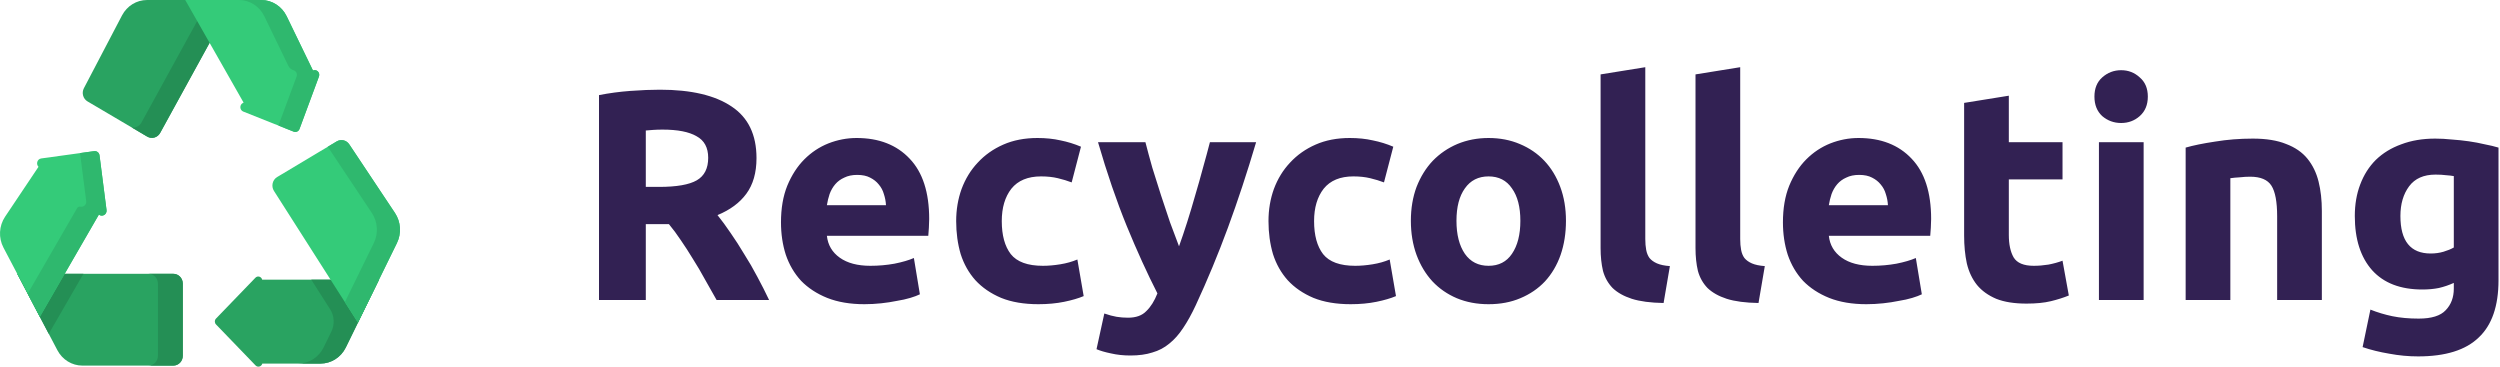
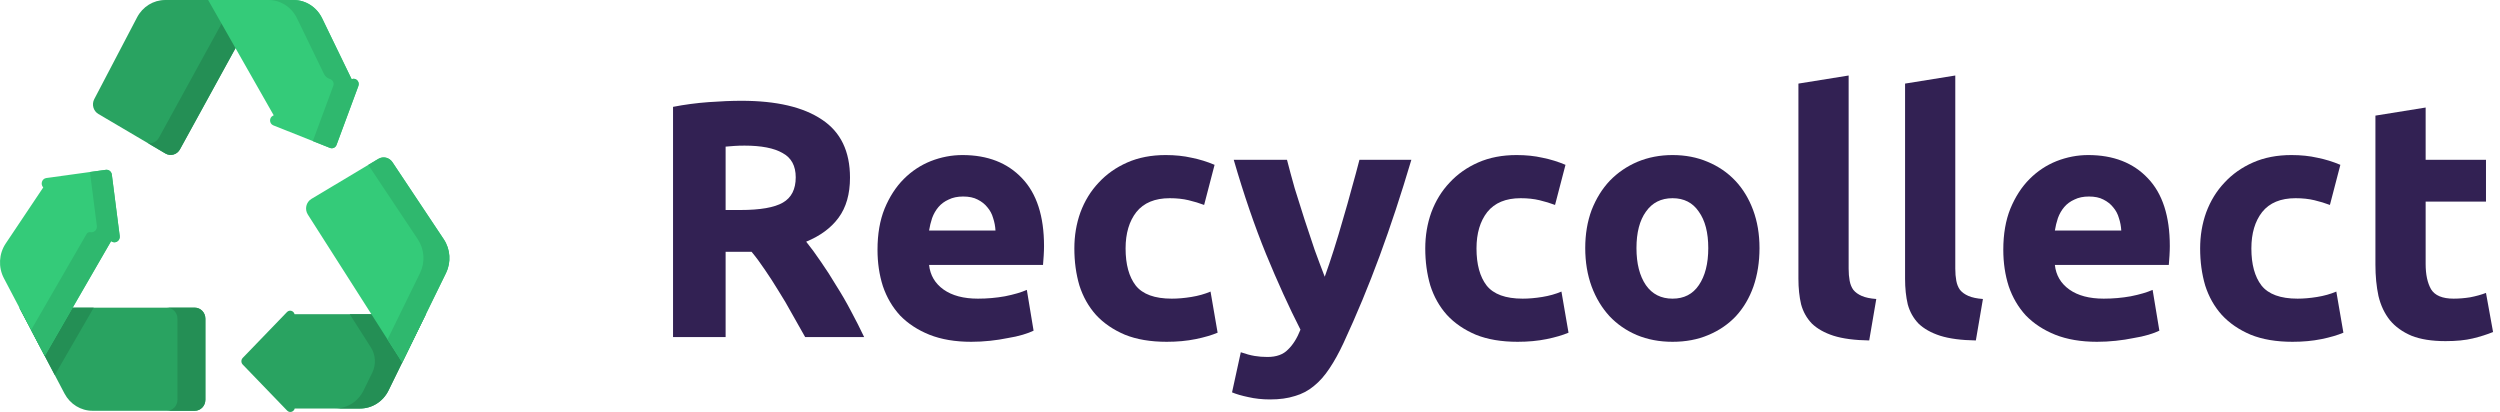
- <svg xmlns="http://www.w3.org/2000/svg" width="300" height="44" viewBox="0 0 300 44" fill="none">
-   <path d="M79.188 10.764C82.932 10.764 85.8 11.436 87.792 12.78C89.784 14.1 90.78 16.164 90.78 18.972C90.78 20.724 90.372 22.152 89.556 23.256C88.764 24.336 87.612 25.188 86.1 25.812C86.604 26.436 87.132 27.156 87.684 27.972C88.236 28.764 88.776 29.604 89.304 30.492C89.856 31.356 90.384 32.268 90.888 33.228C91.392 34.164 91.86 35.088 92.292 36H85.992C85.536 35.184 85.068 34.356 84.588 33.516C84.132 32.676 83.652 31.86 83.148 31.068C82.668 30.276 82.188 29.532 81.708 28.836C81.228 28.116 80.748 27.468 80.268 26.892H77.496V36H71.88V11.412C73.104 11.172 74.364 11.004 75.66 10.908C76.98 10.812 78.156 10.764 79.188 10.764ZM79.512 15.552C79.104 15.552 78.732 15.564 78.396 15.588C78.084 15.612 77.784 15.636 77.496 15.66V22.428H79.08C81.192 22.428 82.704 22.164 83.616 21.636C84.528 21.108 84.984 20.208 84.984 18.936C84.984 17.712 84.516 16.848 83.58 16.344C82.668 15.816 81.312 15.552 79.512 15.552ZM93.718 26.676C93.718 24.996 93.97 23.532 94.474 22.284C95.002 21.012 95.686 19.956 96.526 19.116C97.366 18.276 98.326 17.64 99.406 17.208C100.51 16.776 101.638 16.56 102.79 16.56C105.478 16.56 107.602 17.388 109.162 19.044C110.722 20.676 111.502 23.088 111.502 26.28C111.502 26.592 111.49 26.94 111.466 27.324C111.442 27.684 111.418 28.008 111.394 28.296H99.226C99.346 29.4 99.862 30.276 100.774 30.924C101.686 31.572 102.91 31.896 104.446 31.896C105.43 31.896 106.39 31.812 107.326 31.644C108.286 31.452 109.066 31.224 109.666 30.96L110.386 35.316C110.098 35.46 109.714 35.604 109.234 35.748C108.754 35.892 108.214 36.012 107.614 36.108C107.038 36.228 106.414 36.324 105.742 36.396C105.07 36.468 104.398 36.504 103.726 36.504C102.022 36.504 100.534 36.252 99.262 35.748C98.014 35.244 96.97 34.56 96.13 33.696C95.314 32.808 94.702 31.764 94.294 30.564C93.91 29.364 93.718 28.068 93.718 26.676ZM106.318 24.624C106.294 24.168 106.21 23.724 106.066 23.292C105.946 22.86 105.742 22.476 105.454 22.14C105.19 21.804 104.842 21.528 104.41 21.312C104.002 21.096 103.486 20.988 102.862 20.988C102.262 20.988 101.746 21.096 101.314 21.312C100.882 21.504 100.522 21.768 100.234 22.104C99.946 22.44 99.718 22.836 99.55 23.292C99.406 23.724 99.298 24.168 99.226 24.624H106.318ZM114.741 26.532C114.741 25.164 114.957 23.88 115.389 22.68C115.845 21.456 116.493 20.4 117.333 19.512C118.173 18.6 119.193 17.88 120.393 17.352C121.593 16.824 122.961 16.56 124.497 16.56C125.505 16.56 126.429 16.656 127.269 16.848C128.109 17.016 128.925 17.268 129.717 17.604L128.601 21.888C128.097 21.696 127.545 21.528 126.945 21.384C126.345 21.24 125.673 21.168 124.929 21.168C123.345 21.168 122.157 21.66 121.365 22.644C120.597 23.628 120.213 24.924 120.213 26.532C120.213 28.236 120.573 29.556 121.293 30.492C122.037 31.428 123.321 31.896 125.145 31.896C125.793 31.896 126.489 31.836 127.233 31.716C127.977 31.596 128.661 31.404 129.285 31.14L130.041 35.532C129.417 35.796 128.637 36.024 127.701 36.216C126.765 36.408 125.733 36.504 124.605 36.504C122.877 36.504 121.389 36.252 120.141 35.748C118.893 35.22 117.861 34.512 117.045 33.624C116.253 32.736 115.665 31.692 115.281 30.492C114.921 29.268 114.741 27.948 114.741 26.532ZM150.734 17.064C149.654 20.712 148.526 24.132 147.35 27.324C146.174 30.516 144.89 33.612 143.498 36.612C142.994 37.692 142.49 38.604 141.986 39.348C141.482 40.116 140.93 40.74 140.33 41.22C139.73 41.724 139.046 42.084 138.278 42.3C137.534 42.54 136.658 42.66 135.65 42.66C134.81 42.66 134.03 42.576 133.31 42.408C132.614 42.264 132.038 42.096 131.582 41.904L132.518 37.62C133.07 37.812 133.562 37.944 133.994 38.016C134.426 38.088 134.882 38.124 135.362 38.124C136.322 38.124 137.054 37.86 137.558 37.332C138.086 36.828 138.53 36.12 138.89 35.208C137.666 32.808 136.442 30.12 135.218 27.144C133.994 24.144 132.842 20.784 131.762 17.064H137.45C137.69 18 137.966 19.02 138.278 20.124C138.614 21.204 138.962 22.308 139.322 23.436C139.682 24.54 140.042 25.62 140.402 26.676C140.786 27.732 141.146 28.692 141.482 29.556C141.794 28.692 142.118 27.732 142.454 26.676C142.79 25.62 143.114 24.54 143.426 23.436C143.762 22.308 144.074 21.204 144.362 20.124C144.674 19.02 144.95 18 145.19 17.064H150.734ZM152.218 26.532C152.218 25.164 152.434 23.88 152.866 22.68C153.322 21.456 153.97 20.4 154.81 19.512C155.65 18.6 156.67 17.88 157.87 17.352C159.07 16.824 160.438 16.56 161.974 16.56C162.982 16.56 163.906 16.656 164.746 16.848C165.586 17.016 166.402 17.268 167.194 17.604L166.078 21.888C165.574 21.696 165.022 21.528 164.422 21.384C163.822 21.24 163.15 21.168 162.406 21.168C160.822 21.168 159.634 21.66 158.842 22.644C158.074 23.628 157.69 24.924 157.69 26.532C157.69 28.236 158.05 29.556 158.77 30.492C159.514 31.428 160.798 31.896 162.622 31.896C163.27 31.896 163.966 31.836 164.71 31.716C165.454 31.596 166.138 31.404 166.762 31.14L167.518 35.532C166.894 35.796 166.114 36.024 165.178 36.216C164.242 36.408 163.21 36.504 162.082 36.504C160.354 36.504 158.866 36.252 157.618 35.748C156.37 35.22 155.338 34.512 154.522 33.624C153.73 32.736 153.142 31.692 152.758 30.492C152.398 29.268 152.218 27.948 152.218 26.532ZM187.916 26.496C187.916 27.984 187.7 29.352 187.268 30.6C186.836 31.824 186.212 32.88 185.396 33.768C184.58 34.632 183.596 35.304 182.444 35.784C181.316 36.264 180.044 36.504 178.628 36.504C177.236 36.504 175.964 36.264 174.812 35.784C173.684 35.304 172.712 34.632 171.896 33.768C171.08 32.88 170.444 31.824 169.988 30.6C169.532 29.352 169.304 27.984 169.304 26.496C169.304 25.008 169.532 23.652 169.988 22.428C170.468 21.204 171.116 20.16 171.932 19.296C172.772 18.432 173.756 17.76 174.884 17.28C176.036 16.8 177.284 16.56 178.628 16.56C179.996 16.56 181.244 16.8 182.372 17.28C183.524 17.76 184.508 18.432 185.324 19.296C186.14 20.16 186.776 21.204 187.232 22.428C187.688 23.652 187.916 25.008 187.916 26.496ZM182.444 26.496C182.444 24.84 182.108 23.544 181.436 22.608C180.788 21.648 179.852 21.168 178.628 21.168C177.404 21.168 176.456 21.648 175.784 22.608C175.112 23.544 174.776 24.84 174.776 26.496C174.776 28.152 175.112 29.472 175.784 30.456C176.456 31.416 177.404 31.896 178.628 31.896C179.852 31.896 180.788 31.416 181.436 30.456C182.108 29.472 182.444 28.152 182.444 26.496ZM199.631 36.36C198.071 36.336 196.799 36.168 195.815 35.856C194.855 35.544 194.087 35.112 193.511 34.56C192.959 33.984 192.575 33.3 192.359 32.508C192.167 31.692 192.071 30.78 192.071 29.772V8.928L197.435 8.064V28.692C197.435 29.172 197.471 29.604 197.543 29.988C197.615 30.372 197.747 30.696 197.939 30.96C198.155 31.224 198.455 31.44 198.839 31.608C199.223 31.776 199.739 31.884 200.387 31.932L199.631 36.36ZM211.021 36.36C209.461 36.336 208.189 36.168 207.205 35.856C206.245 35.544 205.477 35.112 204.901 34.56C204.349 33.984 203.965 33.3 203.749 32.508C203.557 31.692 203.461 30.78 203.461 29.772V8.928L208.825 8.064V28.692C208.825 29.172 208.861 29.604 208.933 29.988C209.005 30.372 209.137 30.696 209.329 30.96C209.545 31.224 209.845 31.44 210.229 31.608C210.613 31.776 211.129 31.884 211.777 31.932L211.021 36.36ZM213.952 26.676C213.952 24.996 214.204 23.532 214.708 22.284C215.236 21.012 215.92 19.956 216.76 19.116C217.6 18.276 218.56 17.64 219.64 17.208C220.744 16.776 221.872 16.56 223.024 16.56C225.712 16.56 227.836 17.388 229.396 19.044C230.956 20.676 231.736 23.088 231.736 26.28C231.736 26.592 231.724 26.94 231.7 27.324C231.676 27.684 231.652 28.008 231.628 28.296H219.46C219.58 29.4 220.096 30.276 221.008 30.924C221.92 31.572 223.144 31.896 224.68 31.896C225.664 31.896 226.624 31.812 227.56 31.644C228.52 31.452 229.3 31.224 229.9 30.96L230.62 35.316C230.332 35.46 229.948 35.604 229.468 35.748C228.988 35.892 228.448 36.012 227.848 36.108C227.272 36.228 226.648 36.324 225.976 36.396C225.304 36.468 224.632 36.504 223.96 36.504C222.256 36.504 220.768 36.252 219.496 35.748C218.248 35.244 217.204 34.56 216.364 33.696C215.548 32.808 214.936 31.764 214.528 30.564C214.144 29.364 213.952 28.068 213.952 26.676ZM226.552 24.624C226.528 24.168 226.444 23.724 226.3 23.292C226.18 22.86 225.976 22.476 225.688 22.14C225.424 21.804 225.076 21.528 224.644 21.312C224.236 21.096 223.72 20.988 223.096 20.988C222.496 20.988 221.98 21.096 221.548 21.312C221.116 21.504 220.756 21.768 220.468 22.104C220.18 22.44 219.952 22.836 219.784 23.292C219.64 23.724 219.532 24.168 219.46 24.624H226.552ZM235.695 12.348L241.059 11.484V17.064H247.503V21.528H241.059V28.188C241.059 29.316 241.251 30.216 241.635 30.888C242.043 31.56 242.847 31.896 244.047 31.896C244.623 31.896 245.211 31.848 245.811 31.752C246.435 31.632 246.999 31.476 247.503 31.284L248.259 35.46C247.611 35.724 246.891 35.952 246.099 36.144C245.307 36.336 244.335 36.432 243.183 36.432C241.719 36.432 240.507 36.24 239.547 35.856C238.587 35.448 237.819 34.896 237.243 34.2C236.667 33.48 236.259 32.616 236.019 31.608C235.803 30.6 235.695 29.484 235.695 28.26V12.348ZM257.236 36H251.872V17.064H257.236V36ZM257.74 11.592C257.74 12.576 257.416 13.356 256.768 13.932C256.144 14.484 255.4 14.76 254.536 14.76C253.672 14.76 252.916 14.484 252.268 13.932C251.644 13.356 251.332 12.576 251.332 11.592C251.332 10.608 251.644 9.84 252.268 9.288C252.916 8.712 253.672 8.424 254.536 8.424C255.4 8.424 256.144 8.712 256.768 9.288C257.416 9.84 257.74 10.608 257.74 11.592ZM262.278 17.712C263.19 17.448 264.366 17.208 265.806 16.992C267.246 16.752 268.758 16.632 270.342 16.632C271.95 16.632 273.282 16.848 274.338 17.28C275.418 17.688 276.27 18.276 276.894 19.044C277.518 19.812 277.962 20.724 278.226 21.78C278.49 22.836 278.622 24.012 278.622 25.308V36H273.258V25.956C273.258 24.228 273.03 23.004 272.574 22.284C272.118 21.564 271.266 21.204 270.018 21.204C269.634 21.204 269.226 21.228 268.794 21.276C268.362 21.3 267.978 21.336 267.642 21.384V36H262.278V17.712ZM288.049 25.92C288.049 28.92 289.261 30.42 291.685 30.42C292.237 30.42 292.753 30.348 293.233 30.204C293.713 30.06 294.121 29.892 294.457 29.7V21.132C294.193 21.084 293.881 21.048 293.521 21.024C293.161 20.976 292.741 20.952 292.261 20.952C290.845 20.952 289.789 21.42 289.093 22.356C288.397 23.292 288.049 24.48 288.049 25.92ZM299.821 33.624C299.821 36.72 299.029 39.012 297.445 40.5C295.885 42.012 293.461 42.768 290.173 42.768C289.021 42.768 287.869 42.66 286.717 42.444C285.565 42.252 284.497 41.988 283.513 41.652L284.449 37.152C285.289 37.488 286.165 37.752 287.077 37.944C288.013 38.136 289.069 38.232 290.245 38.232C291.781 38.232 292.861 37.896 293.485 37.224C294.133 36.552 294.457 35.688 294.457 34.632V33.948C293.881 34.212 293.281 34.416 292.657 34.56C292.057 34.68 291.397 34.74 290.677 34.74C288.061 34.74 286.057 33.972 284.665 32.436C283.273 30.876 282.577 28.704 282.577 25.92C282.577 24.528 282.793 23.268 283.225 22.14C283.657 20.988 284.281 20.004 285.097 19.188C285.937 18.372 286.957 17.748 288.157 17.316C289.357 16.86 290.713 16.632 292.225 16.632C292.873 16.632 293.533 16.668 294.205 16.74C294.901 16.788 295.585 16.86 296.257 16.956C296.929 17.052 297.565 17.172 298.165 17.316C298.789 17.436 299.341 17.568 299.821 17.712V33.624Z" fill="#322153" />
+ <svg xmlns="http://www.w3.org/2000/svg" width="267" height="44" viewBox="0 0 267 44" fill="none">
+   <path d="M79.188 10.764C82.932 10.764 85.8 11.436 87.792 12.78C89.784 14.1 90.78 16.164 90.78 18.972C90.78 20.724 90.372 22.152 89.556 23.256C88.764 24.336 87.612 25.188 86.1 25.812C86.604 26.436 87.132 27.156 87.684 27.972C88.236 28.764 88.776 29.604 89.304 30.492C89.856 31.356 90.384 32.268 90.888 33.228C91.392 34.164 91.86 35.088 92.292 36H85.992C85.536 35.184 85.068 34.356 84.588 33.516C84.132 32.676 83.652 31.86 83.148 31.068C82.668 30.276 82.188 29.532 81.708 28.836C81.228 28.116 80.748 27.468 80.268 26.892H77.496V36H71.88V11.412C73.104 11.172 74.364 11.004 75.66 10.908C76.98 10.812 78.156 10.764 79.188 10.764ZM79.512 15.552C79.104 15.552 78.732 15.564 78.396 15.588C78.084 15.612 77.784 15.636 77.496 15.66V22.428H79.08C81.192 22.428 82.704 22.164 83.616 21.636C84.528 21.108 84.984 20.208 84.984 18.936C84.984 17.712 84.516 16.848 83.58 16.344C82.668 15.816 81.312 15.552 79.512 15.552Z" fill="#322153" />
+   <path d="M93.718 26.676C93.718 24.996 93.969 23.532 94.474 22.284C95.001 21.012 95.686 19.956 96.525 19.116C97.365 18.276 98.326 17.64 99.406 17.208C100.51 16.776 101.638 16.56 102.79 16.56C105.478 16.56 107.602 17.388 109.162 19.044C110.722 20.676 111.502 23.088 111.502 26.28C111.502 26.592 111.49 26.94 111.466 27.324C111.442 27.684 111.418 28.008 111.394 28.296H99.225C99.346 29.4 99.862 30.276 100.774 30.924C101.686 31.572 102.91 31.896 104.446 31.896C105.43 31.896 106.39 31.812 107.326 31.644C108.286 31.452 109.066 31.224 109.666 30.96L110.386 35.316C110.098 35.46 109.714 35.604 109.234 35.748C108.754 35.892 108.214 36.012 107.614 36.108C107.038 36.228 106.414 36.324 105.742 36.396C105.07 36.468 104.398 36.504 103.726 36.504C102.022 36.504 100.534 36.252 99.261 35.748C98.013 35.244 96.969 34.56 96.129 33.696C95.314 32.808 94.701 31.764 94.293 30.564C93.909 29.364 93.718 28.068 93.718 26.676ZM106.318 24.624C106.294 24.168 106.21 23.724 106.066 23.292C105.946 22.86 105.742 22.476 105.454 22.14C105.19 21.804 104.842 21.528 104.41 21.312C104.002 21.096 103.486 20.988 102.862 20.988C102.262 20.988 101.746 21.096 101.314 21.312C100.882 21.504 100.522 21.768 100.234 22.104C99.945 22.44 99.718 22.836 99.549 23.292C99.406 23.724 99.297 24.168 99.225 24.624H106.318Z" fill="#322153" />
+   <path d="M114.741 26.532C114.741 25.164 114.957 23.88 115.389 22.68C115.845 21.456 116.493 20.4 117.333 19.512C118.173 18.6 119.193 17.88 120.393 17.352C121.593 16.824 122.961 16.56 124.497 16.56C125.505 16.56 126.429 16.656 127.269 16.848C128.109 17.016 128.925 17.268 129.717 17.604L128.601 21.888C128.097 21.696 127.545 21.528 126.945 21.384C126.345 21.24 125.673 21.168 124.929 21.168C123.345 21.168 122.157 21.66 121.365 22.644C120.597 23.628 120.213 24.924 120.213 26.532C120.213 28.236 120.573 29.556 121.293 30.492C122.037 31.428 123.321 31.896 125.145 31.896C125.793 31.896 126.489 31.836 127.233 31.716C127.977 31.596 128.661 31.404 129.285 31.14L130.041 35.532C129.417 35.796 128.637 36.024 127.701 36.216C126.765 36.408 125.733 36.504 124.605 36.504C122.877 36.504 121.389 36.252 120.141 35.748C118.893 35.22 117.861 34.512 117.045 33.624C116.253 32.736 115.665 31.692 115.281 30.492C114.921 29.268 114.741 27.948 114.741 26.532Z" fill="#322153" />
+   <path d="M150.734 17.064C149.654 20.712 148.526 24.132 147.35 27.324C146.174 30.516 144.89 33.612 143.498 36.612C142.994 37.692 142.49 38.604 141.986 39.348C141.482 40.116 140.93 40.74 140.33 41.22C139.73 41.724 139.046 42.084 138.278 42.3C137.534 42.54 136.658 42.66 135.65 42.66C134.81 42.66 134.03 42.576 133.31 42.408C132.614 42.264 132.038 42.096 131.582 41.904L132.518 37.62C133.07 37.812 133.562 37.944 133.994 38.016C134.426 38.088 134.882 38.124 135.362 38.124C136.322 38.124 137.054 37.86 137.558 37.332C138.086 36.828 138.53 36.12 138.89 35.208C137.666 32.808 136.442 30.12 135.218 27.144C133.994 24.144 132.842 20.784 131.762 17.064H137.45C137.69 18 137.966 19.02 138.278 20.124C138.614 21.204 138.962 22.308 139.322 23.436C139.682 24.54 140.042 25.62 140.402 26.676C140.786 27.732 141.146 28.692 141.482 29.556C141.794 28.692 142.118 27.732 142.454 26.676C142.79 25.62 143.114 24.54 143.426 23.436C143.762 22.308 144.074 21.204 144.362 20.124C144.674 19.02 144.95 18 145.19 17.064H150.734Z" fill="#322153" />
+   <path d="M152.218 26.532C152.218 25.164 152.434 23.88 152.866 22.68C153.322 21.456 153.97 20.4 154.81 19.512C155.65 18.6 156.67 17.88 157.87 17.352C159.07 16.824 160.438 16.56 161.974 16.56C162.982 16.56 163.906 16.656 164.746 16.848C165.586 17.016 166.402 17.268 167.194 17.604L166.078 21.888C165.574 21.696 165.022 21.528 164.422 21.384C163.822 21.24 163.15 21.168 162.406 21.168C160.822 21.168 159.634 21.66 158.842 22.644C158.074 23.628 157.69 24.924 157.69 26.532C157.69 28.236 158.05 29.556 158.77 30.492C159.514 31.428 160.798 31.896 162.622 31.896C163.27 31.896 163.966 31.836 164.71 31.716C165.454 31.596 166.138 31.404 166.762 31.14L167.518 35.532C166.894 35.796 166.114 36.024 165.178 36.216C164.242 36.408 163.21 36.504 162.082 36.504C160.354 36.504 158.866 36.252 157.618 35.748C156.37 35.22 155.338 34.512 154.522 33.624C153.73 32.736 153.142 31.692 152.758 30.492C152.398 29.268 152.218 27.948 152.218 26.532Z" fill="#322153" />
+   <path d="M187.915 26.496C187.915 27.984 187.699 29.352 187.267 30.6C186.835 31.824 186.211 32.88 185.395 33.768C184.579 34.632 183.595 35.304 182.443 35.784C181.315 36.264 180.043 36.504 178.627 36.504C177.235 36.504 175.963 36.264 174.811 35.784C173.683 35.304 172.711 34.632 171.895 33.768C171.079 32.88 170.443 31.824 169.987 30.6C169.531 29.352 169.303 27.984 169.303 26.496C169.303 25.008 169.531 23.652 169.987 22.428C170.467 21.204 171.115 20.16 171.931 19.296C172.771 18.432 173.755 17.76 174.883 17.28C176.035 16.8 177.283 16.56 178.627 16.56C179.995 16.56 181.243 16.8 182.371 17.28C183.523 17.76 184.507 18.432 185.323 19.296C186.139 20.16 186.775 21.204 187.231 22.428C187.687 23.652 187.915 25.008 187.915 26.496ZM182.443 26.496C182.443 24.84 182.107 23.544 181.435 22.608C180.787 21.648 179.851 21.168 178.627 21.168C177.403 21.168 176.455 21.648 175.783 22.608C175.111 23.544 174.775 24.84 174.775 26.496C174.775 28.152 175.111 29.472 175.783 30.456C176.455 31.416 177.403 31.896 178.627 31.896C179.851 31.896 180.787 31.416 181.435 30.456C182.107 29.472 182.443 28.152 182.443 26.496Z" fill="#322153" />
+   <path d="M199.631 36.36C198.071 36.336 196.799 36.168 195.815 35.856C194.855 35.544 194.087 35.112 193.511 34.56C192.959 33.984 192.575 33.3 192.359 32.508C192.167 31.692 192.071 30.78 192.071 29.772V8.928L197.435 8.064V28.692C197.435 29.172 197.471 29.604 197.543 29.988C197.615 30.372 197.747 30.696 197.939 30.96C198.155 31.224 198.455 31.44 198.839 31.608C199.223 31.776 199.739 31.884 200.387 31.932L199.631 36.36Z" fill="#322153" />
+   <path d="M211.021 36.36C209.461 36.336 208.189 36.168 207.205 35.856C206.245 35.544 205.477 35.112 204.901 34.56C204.349 33.984 203.965 33.3 203.749 32.508C203.557 31.692 203.461 30.78 203.461 29.772V8.928L208.825 8.064V28.692C208.825 29.172 208.861 29.604 208.933 29.988C209.005 30.372 209.137 30.696 209.329 30.96C209.545 31.224 209.845 31.44 210.229 31.608C210.613 31.776 211.129 31.884 211.777 31.932L211.021 36.36Z" fill="#322153" />
+   <path d="M213.952 26.676C213.952 24.996 214.204 23.532 214.708 22.284C215.236 21.012 215.92 19.956 216.76 19.116C217.6 18.276 218.56 17.64 219.64 17.208C220.744 16.776 221.872 16.56 223.024 16.56C225.712 16.56 227.836 17.388 229.396 19.044C230.956 20.676 231.736 23.088 231.736 26.28C231.736 26.592 231.724 26.94 231.7 27.324C231.676 27.684 231.652 28.008 231.628 28.296H219.46C219.58 29.4 220.096 30.276 221.008 30.924C221.92 31.572 223.144 31.896 224.68 31.896C225.664 31.896 226.624 31.812 227.56 31.644C228.52 31.452 229.3 31.224 229.9 30.96L230.62 35.316C230.332 35.46 229.948 35.604 229.468 35.748C228.988 35.892 228.448 36.012 227.848 36.108C227.272 36.228 226.648 36.324 225.976 36.396C225.304 36.468 224.632 36.504 223.96 36.504C222.256 36.504 220.768 36.252 219.496 35.748C218.248 35.244 217.204 34.56 216.364 33.696C215.548 32.808 214.936 31.764 214.528 30.564C214.144 29.364 213.952 28.068 213.952 26.676ZM226.552 24.624C226.528 24.168 226.444 23.724 226.3 23.292C226.18 22.86 225.976 22.476 225.688 22.14C225.424 21.804 225.076 21.528 224.644 21.312C224.236 21.096 223.72 20.988 223.096 20.988C222.496 20.988 221.98 21.096 221.548 21.312C221.116 21.504 220.756 21.768 220.468 22.104C220.18 22.44 219.952 22.836 219.784 23.292C219.64 23.724 219.532 24.168 219.46 24.624H226.552Z" fill="#322153" />
+   <path d="M234.975 26.532C234.975 25.164 235.191 23.88 235.623 22.68C236.079 21.456 236.727 20.4 237.567 19.512C238.407 18.6 239.427 17.88 240.627 17.352C241.827 16.824 243.195 16.56 244.731 16.56C245.739 16.56 246.663 16.656 247.503 16.848C248.343 17.016 249.159 17.268 249.951 17.604L248.835 21.888C248.331 21.696 247.779 21.528 247.179 21.384C246.579 21.24 245.907 21.168 245.163 21.168C243.579 21.168 242.391 21.66 241.599 22.644C240.831 23.628 240.447 24.924 240.447 26.532C240.447 28.236 240.807 29.556 241.527 30.492C242.271 31.428 243.555 31.896 245.379 31.896C246.027 31.896 246.723 31.836 247.467 31.716C248.211 31.596 248.895 31.404 249.519 31.14L250.275 35.532C249.651 35.796 248.871 36.024 247.935 36.216C246.999 36.408 245.967 36.504 244.839 36.504C243.111 36.504 241.623 36.252 240.375 35.748C239.127 35.22 238.095 34.512 237.279 33.624C236.487 32.736 235.899 31.692 235.515 30.492C235.155 29.268 234.975 27.948 234.975 26.532Z" fill="#322153" />
+   <path d="M253.695 12.348L259.059 11.484V17.064H265.503V21.528H259.059V28.188C259.059 29.316 259.251 30.216 259.635 30.888C260.043 31.56 260.847 31.896 262.047 31.896C262.623 31.896 263.211 31.848 263.811 31.752C264.435 31.632 264.999 31.476 265.503 31.284L266.259 35.46C265.611 35.724 264.891 35.952 264.099 36.144C263.307 36.336 262.335 36.432 261.183 36.432C259.719 36.432 258.507 36.24 257.547 35.856C256.587 35.448 255.819 34.896 255.243 34.2C254.667 33.48 254.259 32.616 254.019 31.608C253.803 30.6 253.695 29.484 253.695 28.26V12.348Z" fill="#322153" />
  <path d="M14.642 1.85L10.067 10.586C9.772 11.15 9.966 11.855 10.505 12.172L17.668 16.392C18.214 16.714 18.908 16.516 19.218 15.95L27.974 0.001H17.64C16.389 0.001 15.239 0.71 14.642 1.85V1.85Z" fill="#29A361" />
  <path d="M27.974 0L19.218 15.95C18.907 16.515 18.214 16.714 17.668 16.392L15.799 15.291C16.254 15.367 16.729 15.15 16.97 14.71L25.047 0H27.974Z" fill="#248F55" />
  <path d="M37.555 8.459L34.4 1.949C33.821 0.755 32.641 0.001 31.351 0.001H22.228L29.233 12.317C29.21 12.327 29.187 12.338 29.164 12.349C28.723 12.554 28.741 13.209 29.192 13.389L35.241 15.796C35.521 15.908 35.836 15.762 35.943 15.472L38.275 9.18C38.447 8.714 37.995 8.265 37.555 8.459V8.459Z" fill="#34CB79" />
  <path d="M38.275 9.179L35.943 15.472C35.836 15.763 35.521 15.908 35.241 15.796L33.411 15.067L35.592 9.179C35.717 8.845 35.518 8.52 35.234 8.435C34.964 8.353 34.732 8.17 34.606 7.909L31.717 1.949C31.138 0.755 29.959 0 28.669 0H31.352C32.641 0 33.82 0.755 34.4 1.949L37.555 8.459C37.995 8.265 38.447 8.714 38.275 9.179Z" fill="#2FB86E" />
  <path d="M31.459 33.559C31.374 33.198 30.924 33.043 30.65 33.328L25.922 38.227C25.734 38.422 25.734 38.739 25.922 38.934L30.668 43.853C30.941 44.135 31.386 43.984 31.476 43.629H38.455C39.74 43.629 40.916 42.881 41.497 41.693L45.479 33.559H31.459V33.559Z" fill="#29A361" />
  <path d="M37.351 33.559L39.614 37.108C40.125 37.91 40.182 38.935 39.762 39.793L38.831 41.694C38.251 42.881 37.075 43.629 35.79 43.629H38.455C39.739 43.629 40.916 42.881 41.497 41.694L45.479 33.559H37.351V33.559Z" fill="#248F55" />
  <path d="M21.935 42.694V34.036C21.935 33.385 21.426 32.857 20.798 32.857H2.068L6.888 42.028C7.486 43.165 8.635 43.872 9.884 43.872H20.798C21.426 43.872 21.935 43.345 21.935 42.694Z" fill="#29A361" />
  <path d="M10.011 32.858L5.852 40.057L2.068 32.858H10.011Z" fill="#248F55" />
  <path d="M21.935 34.036V42.694C21.935 43.345 21.426 43.872 20.799 43.872H17.815C18.443 43.872 18.952 43.345 18.952 42.694V34.036C18.952 33.385 18.443 32.858 17.815 32.858H20.799C21.426 32.858 21.935 33.385 21.935 34.036Z" fill="#248F55" />
  <path d="M12.785 25.207L11.944 18.647C11.902 18.323 11.615 18.095 11.302 18.138L4.948 19.013C4.469 19.079 4.291 19.682 4.619 20.018L0.609 26.008C-0.127 27.106 -0.201 28.54 0.416 29.714L4.78 38.017L11.865 25.751C11.868 25.753 11.87 25.755 11.873 25.757C12.277 26.075 12.851 25.728 12.785 25.207Z" fill="#34CB79" />
  <path d="M11.873 25.757C11.87 25.755 11.868 25.753 11.866 25.751L4.78 38.016L3.322 35.244L9.09 25.259L9.25 24.982C9.337 24.83 9.508 24.765 9.675 24.798C9.676 24.799 9.677 24.799 9.678 24.799C10.033 24.865 10.398 24.558 10.344 24.136L9.605 18.371L11.302 18.138C11.614 18.095 11.902 18.323 11.944 18.646L12.785 25.207C12.852 25.729 12.277 26.075 11.873 25.757V25.757Z" fill="#2FB86E" />
  <path d="M47.396 25.557L41.911 17.32C41.574 16.814 40.919 16.662 40.406 16.968L33.258 21.244C32.69 21.583 32.516 22.348 32.877 22.914L42.955 38.715L47.631 29.164C48.197 28.008 48.107 26.624 47.396 25.557V25.557Z" fill="#34CB79" />
  <path d="M47.631 29.165L42.955 38.715L41.386 36.255L44.857 29.164C45.423 28.008 45.333 26.624 44.623 25.557L39.331 17.612L40.407 16.969C40.92 16.661 41.575 16.814 41.911 17.32L47.396 25.557C48.107 26.624 48.197 28.009 47.631 29.165V29.165Z" fill="#2FB86E" />
</svg>
